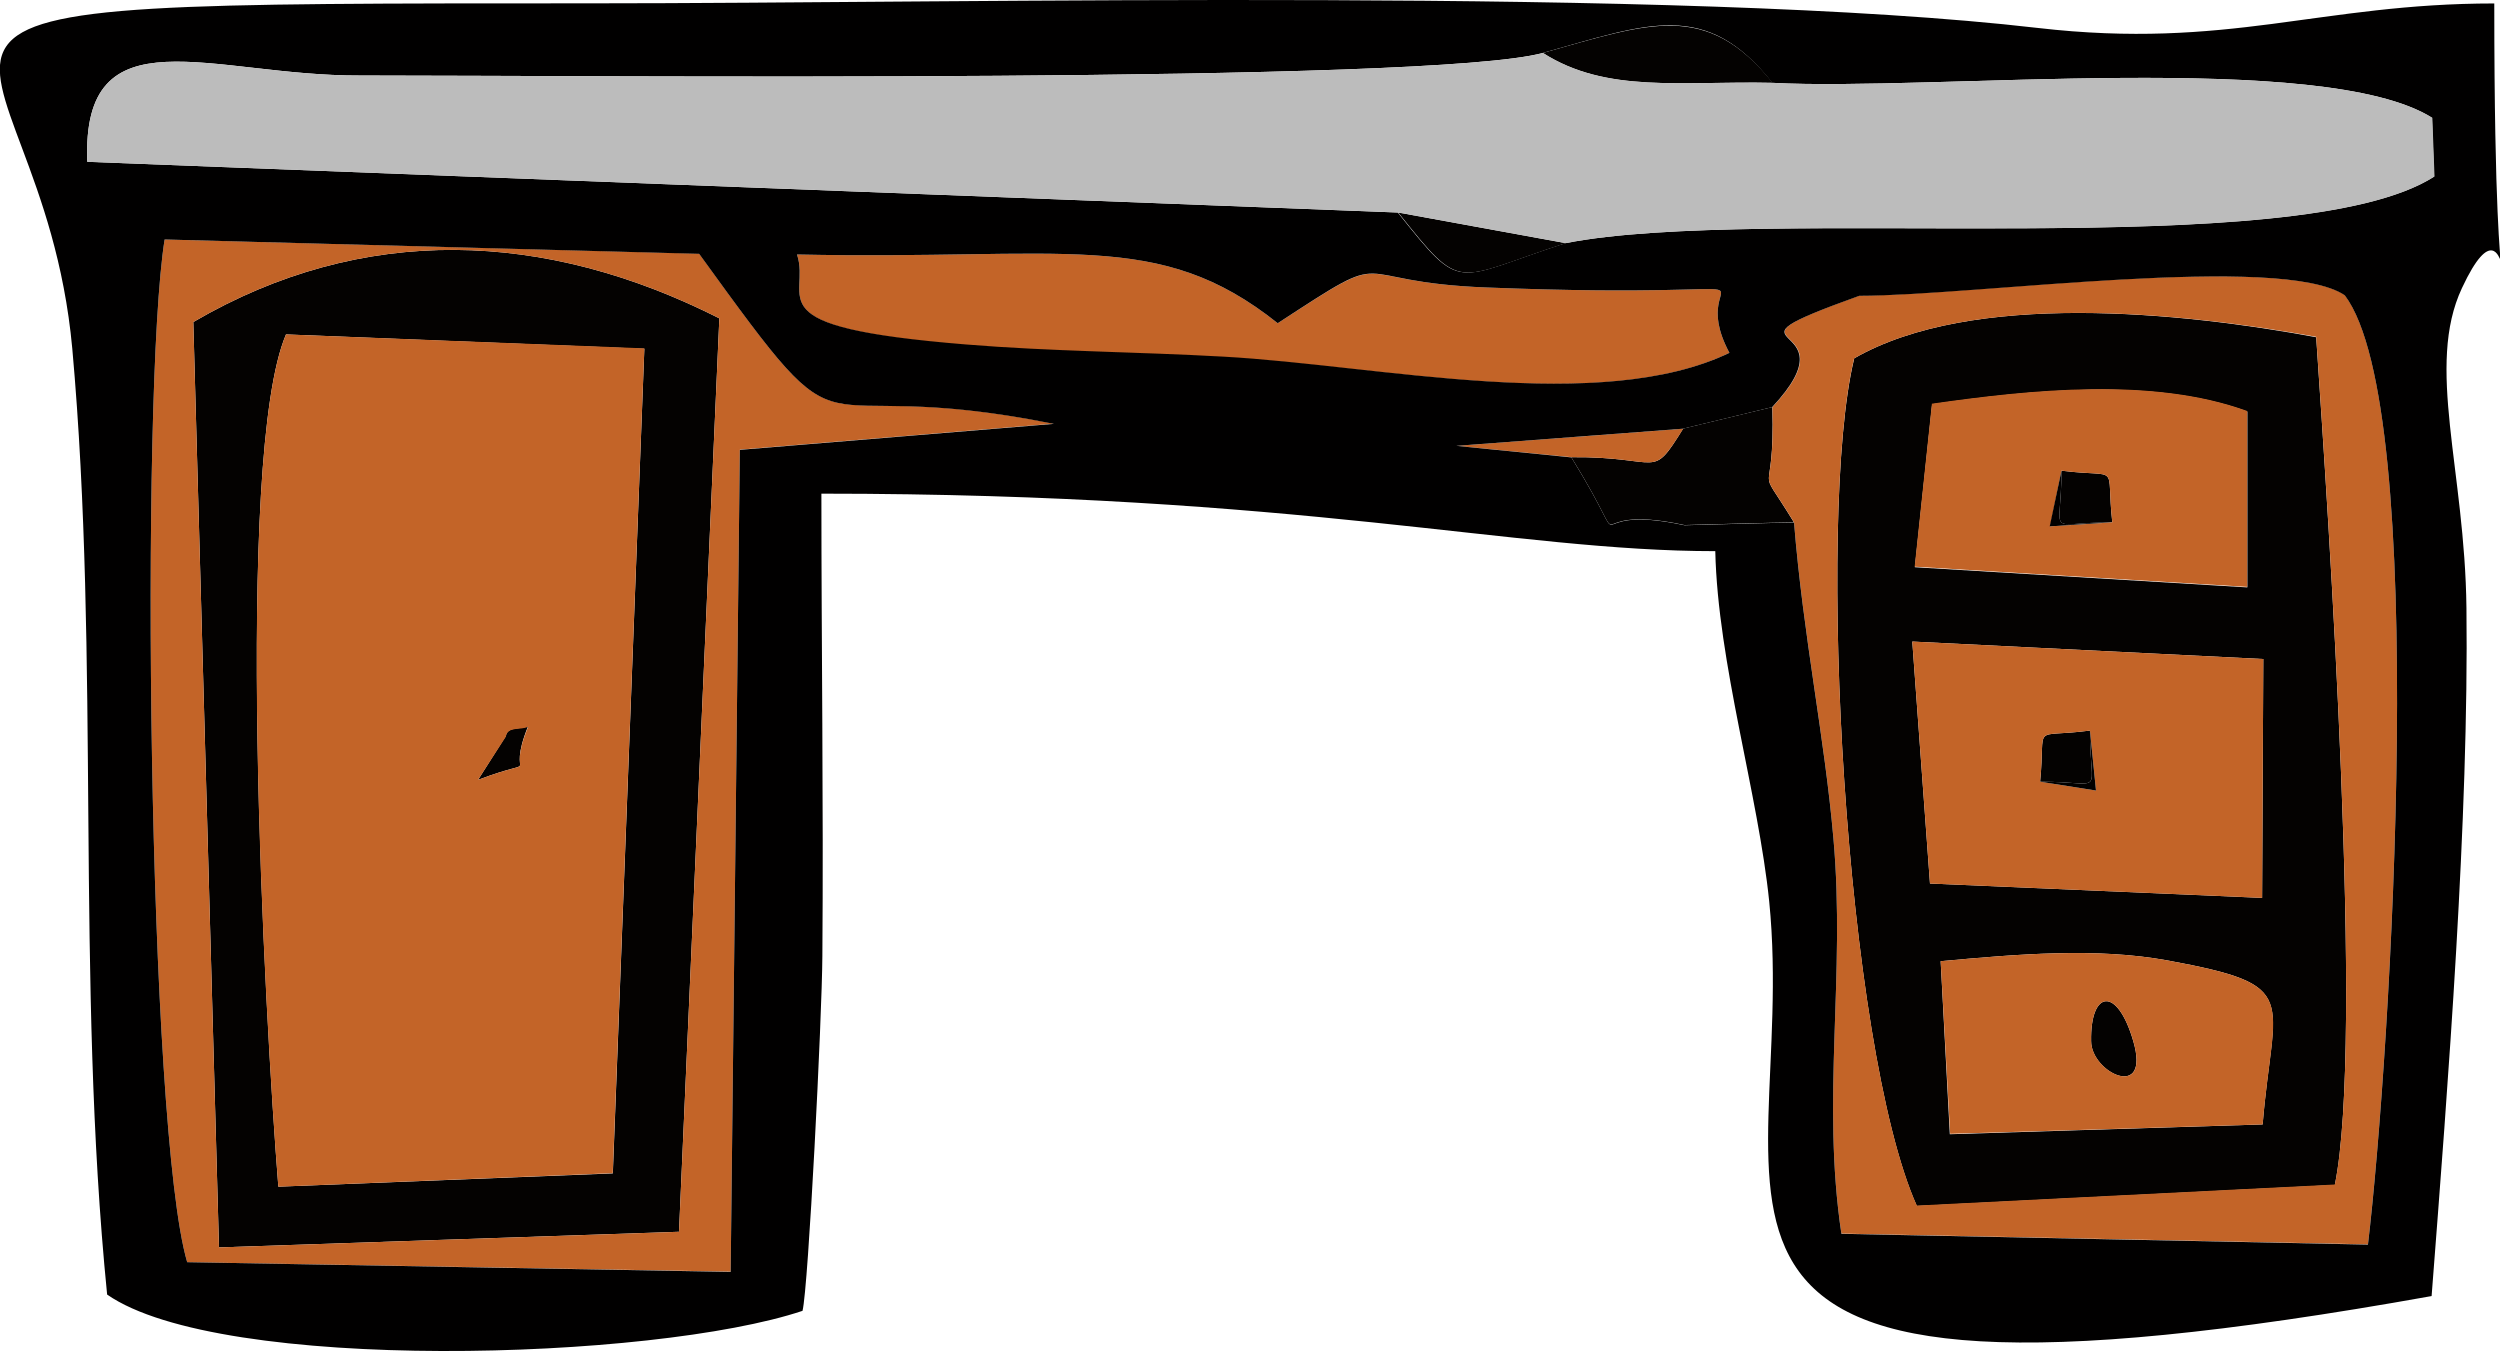
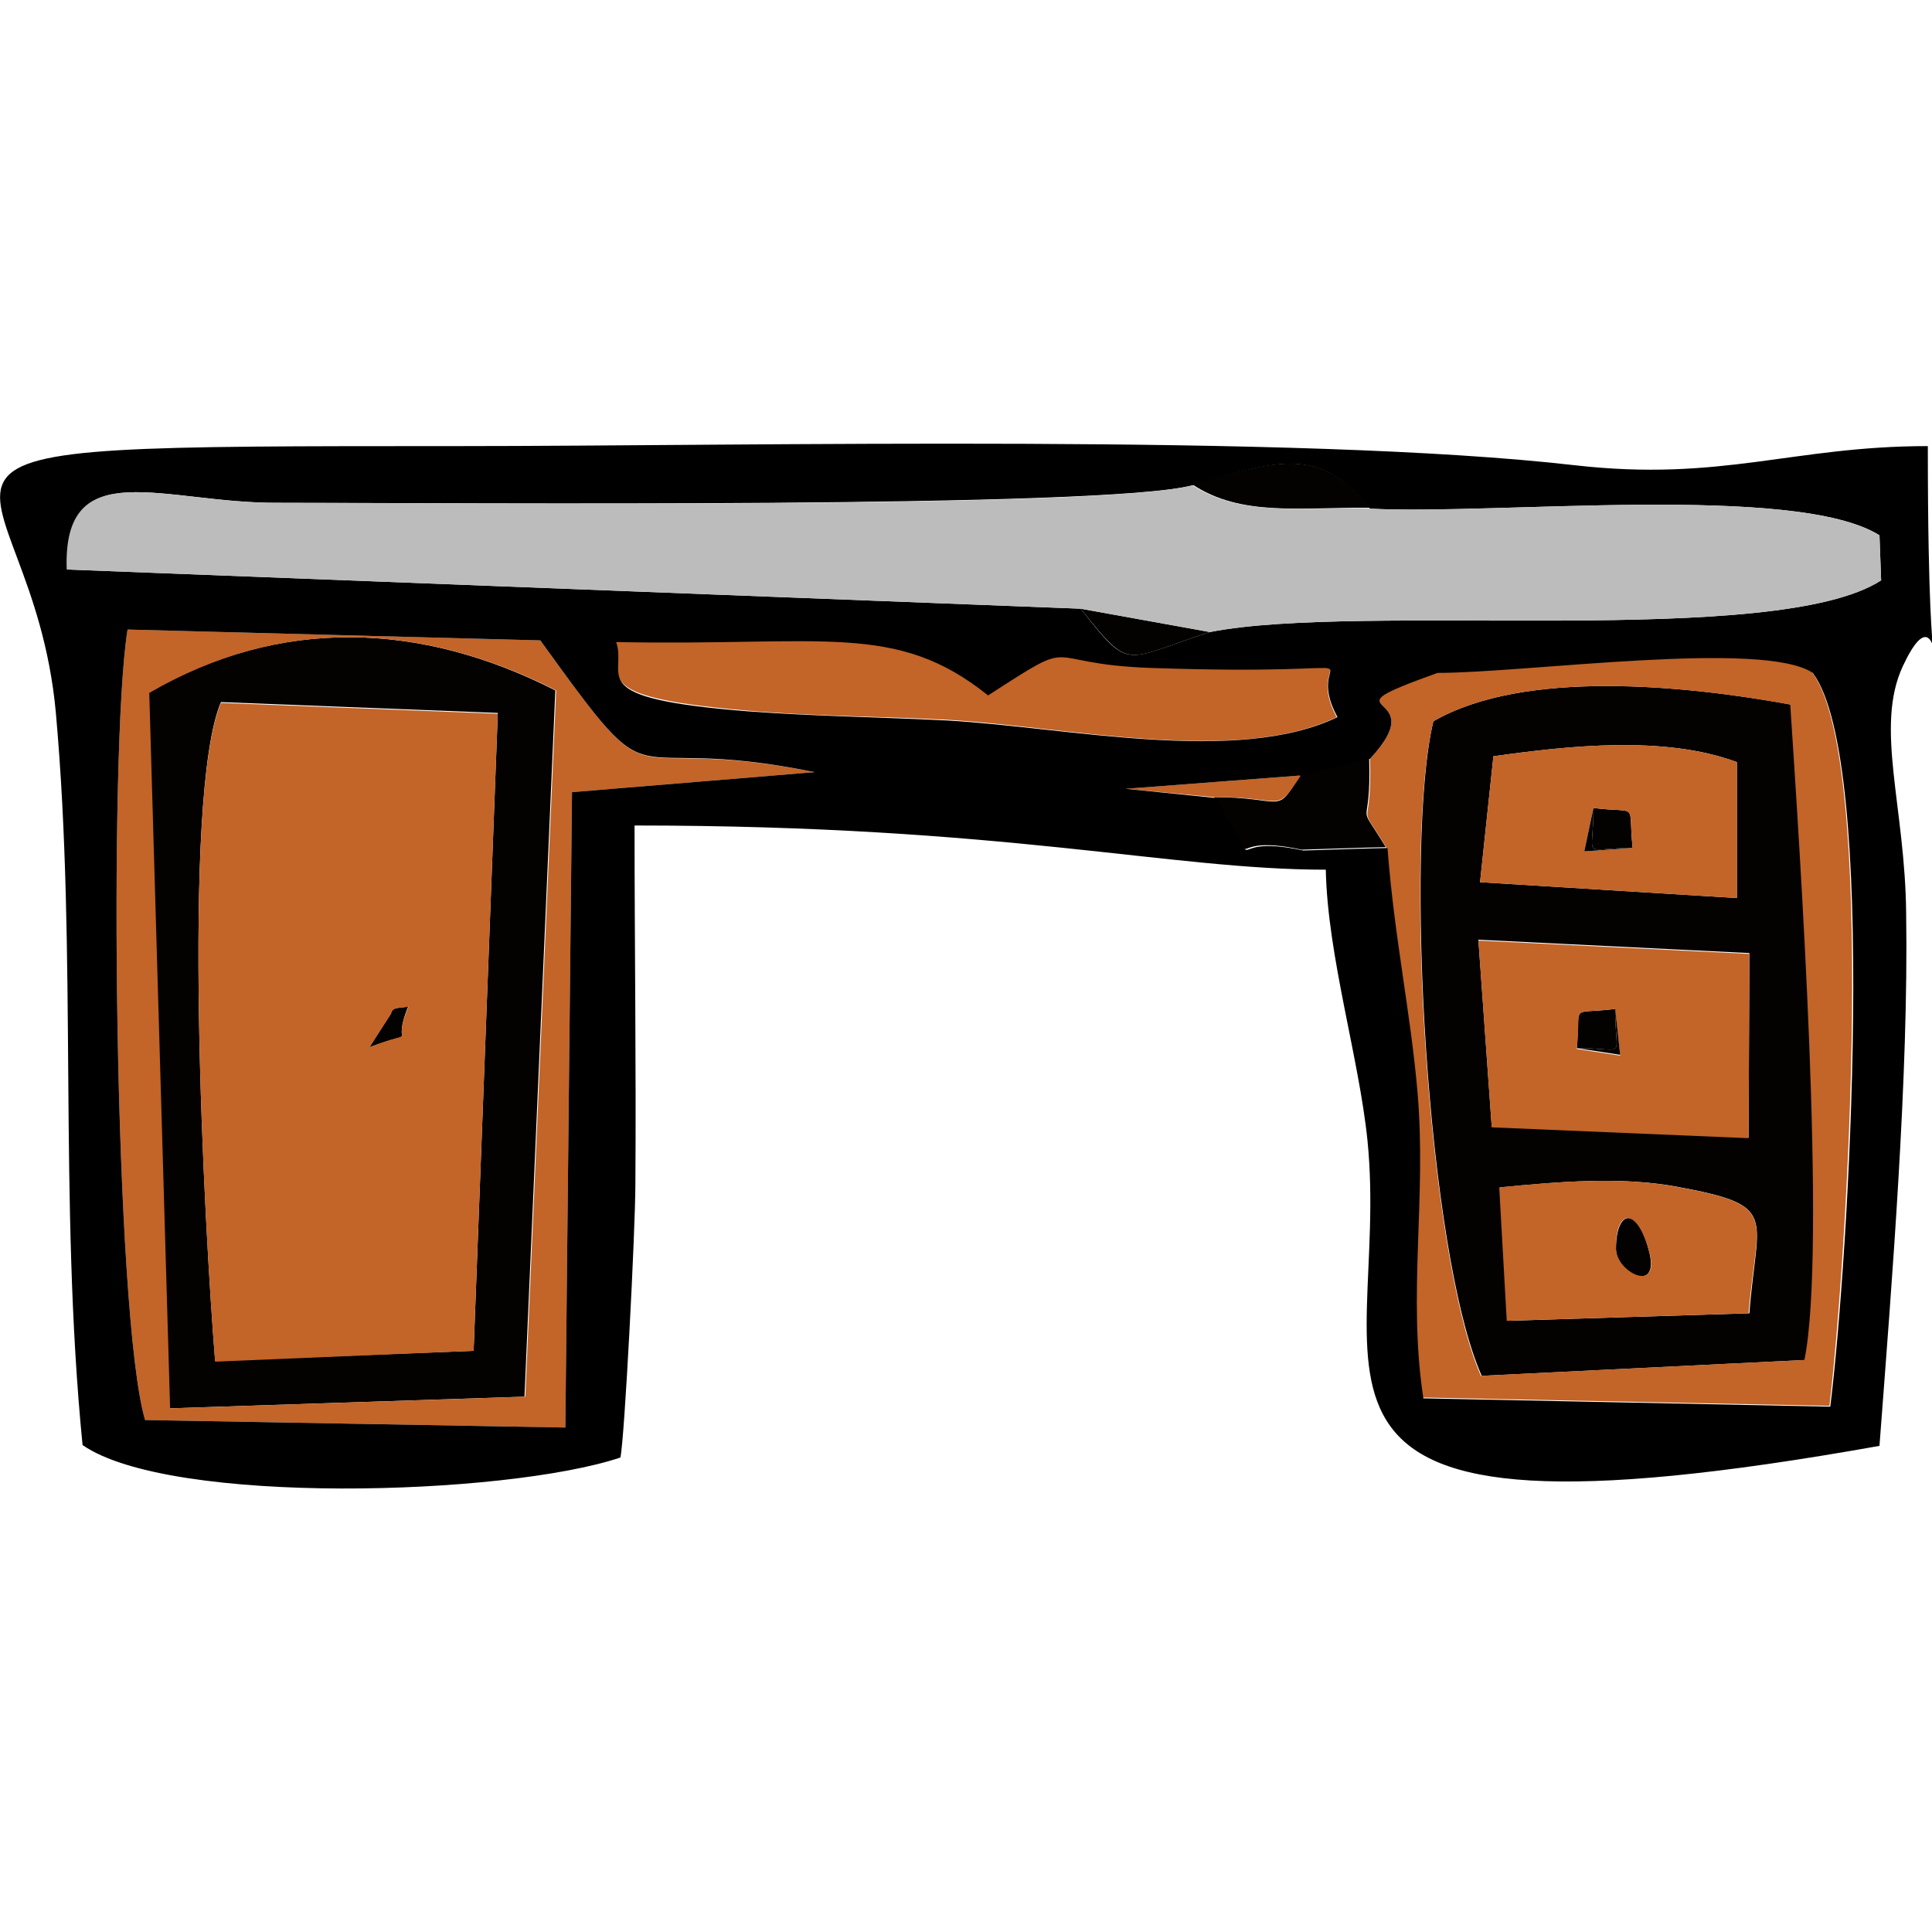
- <svg xmlns="http://www.w3.org/2000/svg" viewBox="0 0 231.74 125.22">
-   <defs>
-     <style>.a{fill:#040201;}.a,.b,.c,.d{fill-rule:evenodd;}.b{fill:#c36428;}.c{fill:#010000;}.d{fill:#bcbcbc;}</style>
-   </defs>
-   <path class="a" d="M179.89,89.1c7.2-.66,14.46-1.28,21.09-.06,12.53,2.32,9.73,3.26,8.76,15.19l-29,.91Zm-2.63-29.63,32.54,1.62-.11,22.14L178.9,81.9Zm1.84-22c9.18-1.33,20.55-2.49,29.22.68l0,16.3-30.82-1.87Zm-7.23-4.2c-3.54,14.57-.82,63.7,5.81,78.52l38.75-1.95c2.72-13.27-.59-61.83-1.73-78.58C202.2,28.94,182.81,26.93,171.87,33.22Z" />
-   <path class="a" d="M56.81,108.77,25.8,110c-1.27-16-4.11-67.67.71-79l33.22,1.33ZM20.3,115.63l42.64-1.45,3.74-84.67c-16.13-8.16-33-8.87-48.76.34Z" />
-   <path class="a" d="M145.65,42.38c6.49,10.52-.08,4,10.49,6.29,0,0,9-.25,10.15-.25-3.8-6.21-1.73-1.16-2-10.69l-8.27,2C153,44.62,154.1,42.3,145.65,42.38Z" />
-   <path class="a" d="M164.33,7.68C158.18,0,152.85,2.16,143,4.91,148.94,8.7,155.88,7.49,164.33,7.68Z" />
-   <path class="a" d="M145.14,22.54,129.61,19.7C135.67,27.3,134.65,25.94,145.14,22.54Z" />
-   <path class="a" d="M195.8,48.42c-.63-5.67.93-4.08-4.71-4.79C191.09,50,189.47,48.42,195.8,48.42Z" />
-   <path class="a" d="M193.84,96.52c0,2.92,5.53,5.56,3.91,0C196.25,91.36,193.75,91.79,193.84,96.52Z" />
-   <path class="a" d="M193.73,67.72c-5.59.74-4.06-.85-4.62,4.74C195.31,72.46,193.73,74,193.73,67.72Z" />
-   <path class="a" d="M44.31,72.29c6.41-2.41,2.41.51,4.65-5-.65.36-1.93,0-2.07.93Z" />
-   <path class="b" d="M44.31,72.29l2.58-4c.14-1,1.42-.57,2.07-.93C46.72,72.8,50.72,69.88,44.31,72.29Zm15.42-40L26.51,31c-4.82,11.36-2,63-.71,79l31-1.25Z" />
-   <path class="b" d="M171.87,33.22c10.94-6.29,30.33-4.28,42.83-2,1.14,16.75,4.45,65.31,1.73,78.58l-38.75,1.95C171.05,96.92,168.33,47.79,171.87,33.22Zm-7.57,4.51c.26,9.53-1.81,4.48,2,10.69.85,10.54,2.83,19.87,3.65,29.28,1.14,12.78-1.13,24.15.74,36.65l48.81,1c2.1-17.66,5.76-77.53-2.15-88-5.84-3.92-34.33,0-45,.05C157.61,32.74,172.3,29.17,164.3,37.73Z" />
-   <path class="b" d="M17.92,29.85c15.76-9.21,32.63-8.5,48.76-.34l-3.74,84.67L20.3,115.63ZM17.35,117l50.38.88.85-76.2,29.11-2.41c-24.61-4.93-17.89,5-32.88-15.76L15.26,22.2C13,36.29,13.7,104.54,17.35,117Z" />
-   <path class="b" d="M193.73,67.72l.56,5.56-5.18-.82C189.67,66.87,188.14,68.46,193.73,67.72ZM178.9,81.9l30.79,1.33.11-22.14-32.54-1.62Z" />
-   <path class="b" d="M160.31,32.71c-4.68-8.78,9.32-4.81-22.48-6.06-13.55-.51-8.14-4-19.39,3.31-11.09-8.84-19.65-5.83-44.56-6.37C75.24,27.7,69.57,30.3,89.5,32c7.9.65,15.93.68,23.89,1.13C127.79,33.88,148.34,38.5,160.31,32.71Z" />
-   <path class="b" d="M191.09,43.63c5.64.71,4.08-.88,4.71,4.79l-5.76.37Zm-13.61,8.9L208.3,54.4l0-16.3c-8.67-3.17-20-2-29.22-.68Z" />
-   <path class="b" d="M193.84,96.52c-.09-4.73,2.41-5.16,3.91,0C199.37,102.08,193.87,99.44,193.84,96.52Zm15.9,7.71c1-11.93,3.77-12.87-8.76-15.19-6.63-1.22-13.89-.6-21.09.06l.88,16Z" />
-   <path class="b" d="M145.65,42.38c8.45-.08,7.31,2.24,10.38-2.64L135,41.33Z" />
-   <path class="c" d="M156,39.74l8.27-2c8-8.56-6.69-5,8.08-10.32,10.63,0,39.12-4,45-.05,7.91,10.48,4.25,70.35,2.15,88l-48.81-1c-1.87-12.5.4-23.87-.74-36.65-.82-9.41-2.8-18.74-3.65-29.28-1.11,0-10.15.25-10.15.25-10.57-2.29-4,4.23-10.49-6.29L135,41.33ZM17.35,117C13.7,104.54,13,36.29,15.26,22.2l49.55,1.33c15,20.75,8.27,10.83,32.88,15.76L68.58,41.7l-.85,76.2Zm143-84.31c-12,5.79-32.52,1.17-46.92.37-8-.45-16-.48-23.89-1.13C69.57,30.3,75.24,27.7,73.88,23.59c24.91.54,33.47-2.47,44.56,6.37,11.25-7.34,5.84-3.82,19.39-3.31C169.63,27.9,155.63,23.93,160.31,32.71ZM143,4.91c9.81-2.75,15.14-5,21.29,2.77,14.8.8,51.08-3.09,61.14,3.24l.2,5.44c-12.67,8.16-62.3,2.58-80.53,6.18-10.49,3.4-9.47,4.76-15.53-2.84L8.09,15C7.55.91,19.65,7.06,33.37,7,55.14,7,132.55,7.77,143,4.91ZM9.93,120c10.51,7.32,50.65,6.13,64.46,1.51.54-2.1,1.81-27.25,1.84-32.89.11-14.23-.09-28.6-.09-42.86,44.57,0,64.12,5.33,82.86,5.33.23,10.35,4,22.59,5,32.49,2.89,28.83-16,50.43,61.4,36.56,1.53-19.78,3.46-44.27,3.23-63.77-.14-12.82-3.8-22.43-.42-29.66,5.5-11.79,3,13.47,3-26.39-16.18,0-24.66,4.31-42.32,2.27C155.83-1.24,90.35.31,54.77.31c-77.5,0-51,0-48.07,32C9.3,61.23,7,90.65,9.93,120Z" />
-   <path class="c" d="M195.8,48.42c-6.33,0-4.71,1.56-4.71-4.79L190,48.79Z" />
-   <path class="c" d="M189.11,72.46l5.18.82-.56-5.56C193.73,74,195.31,72.46,189.11,72.46Z" />
-   <path class="d" d="M129.61,19.7l15.53,2.84c18.23-3.6,67.86,2,80.53-6.18l-.2-5.44c-10.06-6.33-46.34-2.44-61.14-3.24-8.45-.19-15.39,1-21.29-2.77C132.55,7.77,55.14,7,33.37,7,19.65,7.06,7.55.91,8.09,15Z" />
+ <svg xmlns="http://www.w3.org/2000/svg" version="1.1" id="Слой_1" x="0px" y="0px" viewBox="0 0 231.7 231.7" style="enable-background:new 0 0 231.7 231.7;" xml:space="preserve">
+   <style type="text/css">
+ 	.st0{fill-rule:evenodd;clip-rule:evenodd;fill:#040201;}
+ 	.st1{fill-rule:evenodd;clip-rule:evenodd;fill:#C36428;}
+ 	.st2{fill-rule:evenodd;clip-rule:evenodd;fill:#010000;}
+ 	.st3{fill-rule:evenodd;clip-rule:evenodd;fill:#BCBCBC;}
+ </style>
+   <path class="st0" d="M179.9,142.4c7.2-0.7,14.5-1.3,21.1-0.1c12.5,2.3,9.7,3.3,8.8,15.2l-29,0.9L179.9,142.4z M177.3,112.7l32.5,1.6  l-0.1,22.1l-30.8-1.3L177.3,112.7z M179.1,90.7c9.2-1.3,20.6-2.5,29.2,0.7v16.3l-30.8-1.9L179.1,90.7z M171.9,86.5  c-3.5,14.6-0.8,63.7,5.8,78.5l38.8-1.9c2.7-13.3-0.6-61.8-1.7-78.6C202.2,82.2,182.8,80.2,171.9,86.5L171.9,86.5z" />
+   <path class="st0" d="M56.8,162l-31,1.2c-1.3-16-4.1-67.7,0.7-79l33.2,1.3L56.8,162z M20.3,168.9l42.6-1.4l3.7-84.7  c-16.1-8.2-33-8.9-48.8,0.3L20.3,168.9z" />
+   <path class="st0" d="M145.6,95.6c6.5,10.5-0.1,4,10.5,6.3c0,0,9-0.3,10.1-0.3c-3.8-6.2-1.7-1.2-2-10.7l-8.3,2  C153,97.9,154.1,95.6,145.6,95.6z" />
+   <path class="st0" d="M164.3,60.9c-6.2-7.7-11.5-5.5-21.3-2.8C148.9,62,155.9,60.8,164.3,60.9z" />
+   <path class="st0" d="M145.1,75.8L129.6,73C135.7,80.6,134.6,79.2,145.1,75.8z" />
+   <path class="st0" d="M195.8,101.7c-0.6-5.7,0.9-4.1-4.7-4.8C191.1,103.3,189.5,101.7,195.8,101.7z" />
+   <path class="st0" d="M193.8,149.8c0,2.9,5.5,5.6,3.9,0C196.3,144.6,193.8,145.1,193.8,149.8z" />
+   <path class="st0" d="M193.7,121c-5.6,0.7-4.1-0.8-4.6,4.7C195.3,125.7,193.7,127.3,193.7,121z" />
+   <path class="st0" d="M44.3,125.6c6.4-2.4,2.4,0.5,4.7-5c-0.7,0.4-1.9,0-2.1,0.9L44.3,125.6z" />
+   <path class="st1" d="M44.3,125.6l2.6-4c0.1-1,1.4-0.6,2.1-0.9C46.7,126.1,50.7,123.1,44.3,125.6z M59.7,85.6l-33.2-1.3  c-4.8,11.4-2,63-0.7,79l31-1.3L59.7,85.6z" />
+   <path class="st1" d="M171.9,86.5c10.9-6.3,30.3-4.3,42.8-2c1.1,16.8,4.4,65.3,1.7,78.6l-38.8,1.9  C171.1,150.2,168.3,101.1,171.9,86.5z M164.3,91c0.3,9.5-1.8,4.5,2,10.7c0.9,10.5,2.8,19.9,3.6,29.3c1.1,12.8-1.1,24.1,0.7,36.6  l48.8,1c2.1-17.7,5.8-77.5-2.1-88c-5.8-3.9-34.3,0-45,0C157.6,86,172.3,82.4,164.3,91L164.3,91z" />
+   <path class="st1" d="M17.9,83.1c15.8-9.2,32.6-8.5,48.8-0.3l-3.7,84.7l-42.6,1.4L17.9,83.1z M17.4,170.3l50.4,0.9l0.8-76.2l29.1-2.4  c-24.6-4.9-17.9,5-32.9-15.8l-49.5-1.3C13,89.6,13.7,157.8,17.4,170.3z" />
+   <path class="st1" d="M193.7,121l0.6,5.6l-5.2-0.8C189.7,120.1,188.1,121.7,193.7,121z M178.9,135.2l30.8,1.3l0.1-22.1l-32.5-1.6  L178.9,135.2z" />
+   <path class="st1" d="M160.3,86c-4.7-8.8,9.3-4.8-22.5-6.1c-13.6-0.5-8.1-4-19.4,3.3c-11.1-8.8-19.7-5.8-44.6-6.4  c1.4,4.1-4.3,6.7,15.6,8.4c7.9,0.7,15.9,0.7,23.9,1.1C127.8,87.1,148.3,91.8,160.3,86z" />
+   <path class="st1" d="M191.1,96.9c5.6,0.7,4.1-0.9,4.7,4.8l-5.8,0.4L191.1,96.9z M177.5,105.8l30.8,1.9V91.4c-8.7-3.2-20-2-29.2-0.7  L177.5,105.8z" />
+   <path class="st1" d="M193.8,149.8c-0.1-4.7,2.4-5.2,3.9,0C199.4,155.3,193.9,152.7,193.8,149.8z M209.7,157.5  c1-11.9,3.8-12.9-8.8-15.2c-6.6-1.2-13.9-0.6-21.1,0.1l0.9,16L209.7,157.5z" />
+   <path class="st1" d="M145.6,95.6c8.4-0.1,7.3,2.2,10.4-2.6l-21,1.6L145.6,95.6z" />
+   <path class="st2" d="M156,93l8.3-2c8-8.6-6.7-5,8.1-10.3c10.6,0,39.1-4,45,0c7.9,10.5,4.3,70.3,2.1,88l-48.8-1  c-1.9-12.5,0.4-23.9-0.7-36.7c-0.8-9.4-2.8-18.7-3.6-29.3c-1.1,0-10.1,0.3-10.1,0.3c-10.6-2.3-4,4.2-10.5-6.3L135,94.6L156,93z   M17.4,170.3c-3.7-12.5-4.4-80.7-2.1-94.8l49.5,1.3c15,20.8,8.3,10.8,32.9,15.8L68.6,95l-0.8,76.2L17.4,170.3z M160.4,86  c-12,5.8-32.5,1.2-46.9,0.4c-8-0.4-16-0.5-23.9-1.1c-20-1.6-14.3-4.2-15.7-8.3c24.9,0.5,33.5-2.5,44.6,6.4  c11.3-7.3,5.8-3.8,19.4-3.3C169.6,81.2,155.6,77.2,160.4,86L160.4,86z M143,58.2c9.8-2.8,15.1-5,21.3,2.8  c14.8,0.8,51.1-3.1,61.1,3.2l0.2,5.4c-12.7,8.2-62.3,2.6-80.5,6.2c-10.5,3.4-9.5,4.8-15.5-2.8L8.1,68.3c-0.5-14.1,11.6-7.9,25.3-8  C55.1,60.3,132.6,61,143,58.2z M9.9,173.3c10.5,7.3,50.7,6.1,64.5,1.5c0.5-2.1,1.8-27.3,1.8-32.9c0.1-14.2-0.1-28.6-0.1-42.9  c44.6,0,64.1,5.3,82.9,5.3c0.2,10.3,4,22.6,5,32.5c2.9,28.8-16,50.4,61.4,36.6c1.5-19.8,3.5-44.3,3.2-63.8  c-0.1-12.8-3.8-22.4-0.4-29.7c5.5-11.8,3,13.5,3-26.4c-16.2,0-24.7,4.3-42.3,2.3c-33.1-3.8-98.5-2.3-134.1-2.3c-77.5,0-51,0-48.1,32  C9.3,114.5,7,143.9,9.9,173.3z" />
+   <path class="st2" d="M195.8,101.7c-6.3,0-4.7,1.6-4.7-4.8l-1.1,5.2L195.8,101.7z" />
+   <path class="st2" d="M189.1,125.7l5.2,0.8l-0.6-5.6C193.7,127.3,195.3,125.7,189.1,125.7z" />
+   <path class="st3" d="M129.6,73l15.5,2.8c18.2-3.6,67.9,2,80.5-6.2l-0.2-5.4c-10.1-6.3-46.3-2.4-61.1-3.2c-8.4-0.2-15.4,1-21.3-2.8  c-10.5,2.9-87.9,2.1-109.7,2.1c-13.7,0.1-25.8-6.1-25.3,8L129.6,73z" />
</svg>
